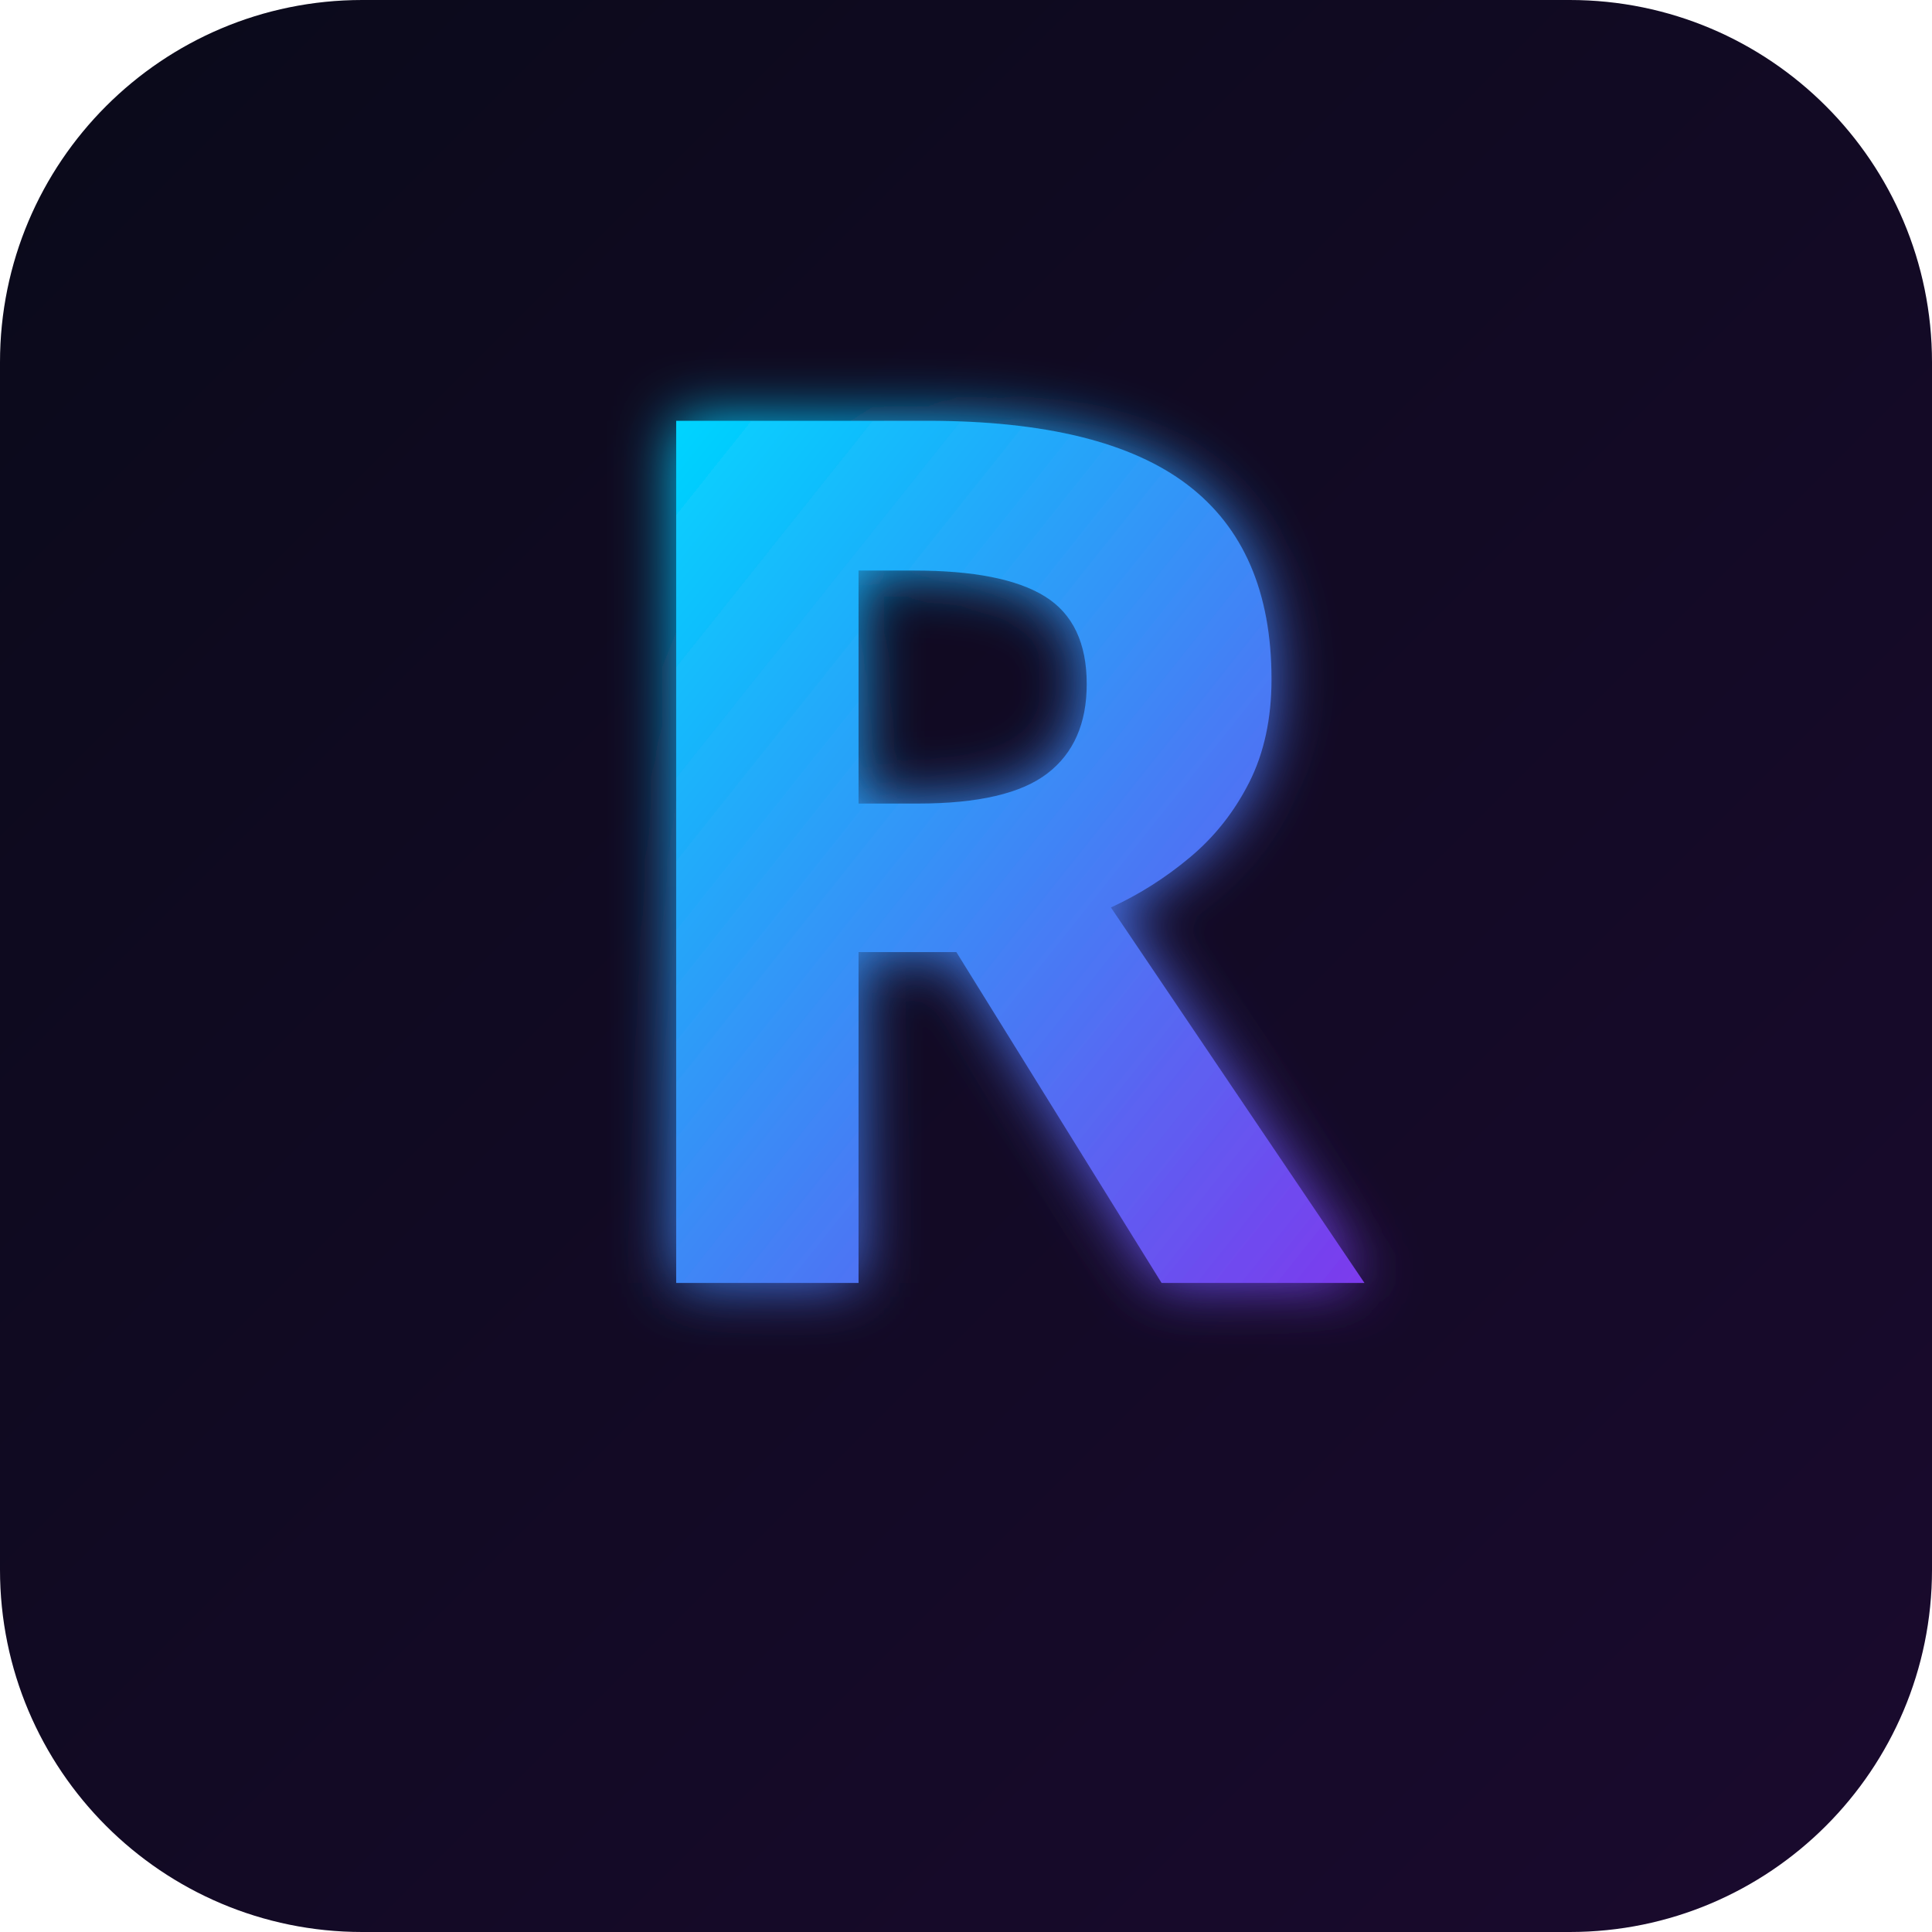
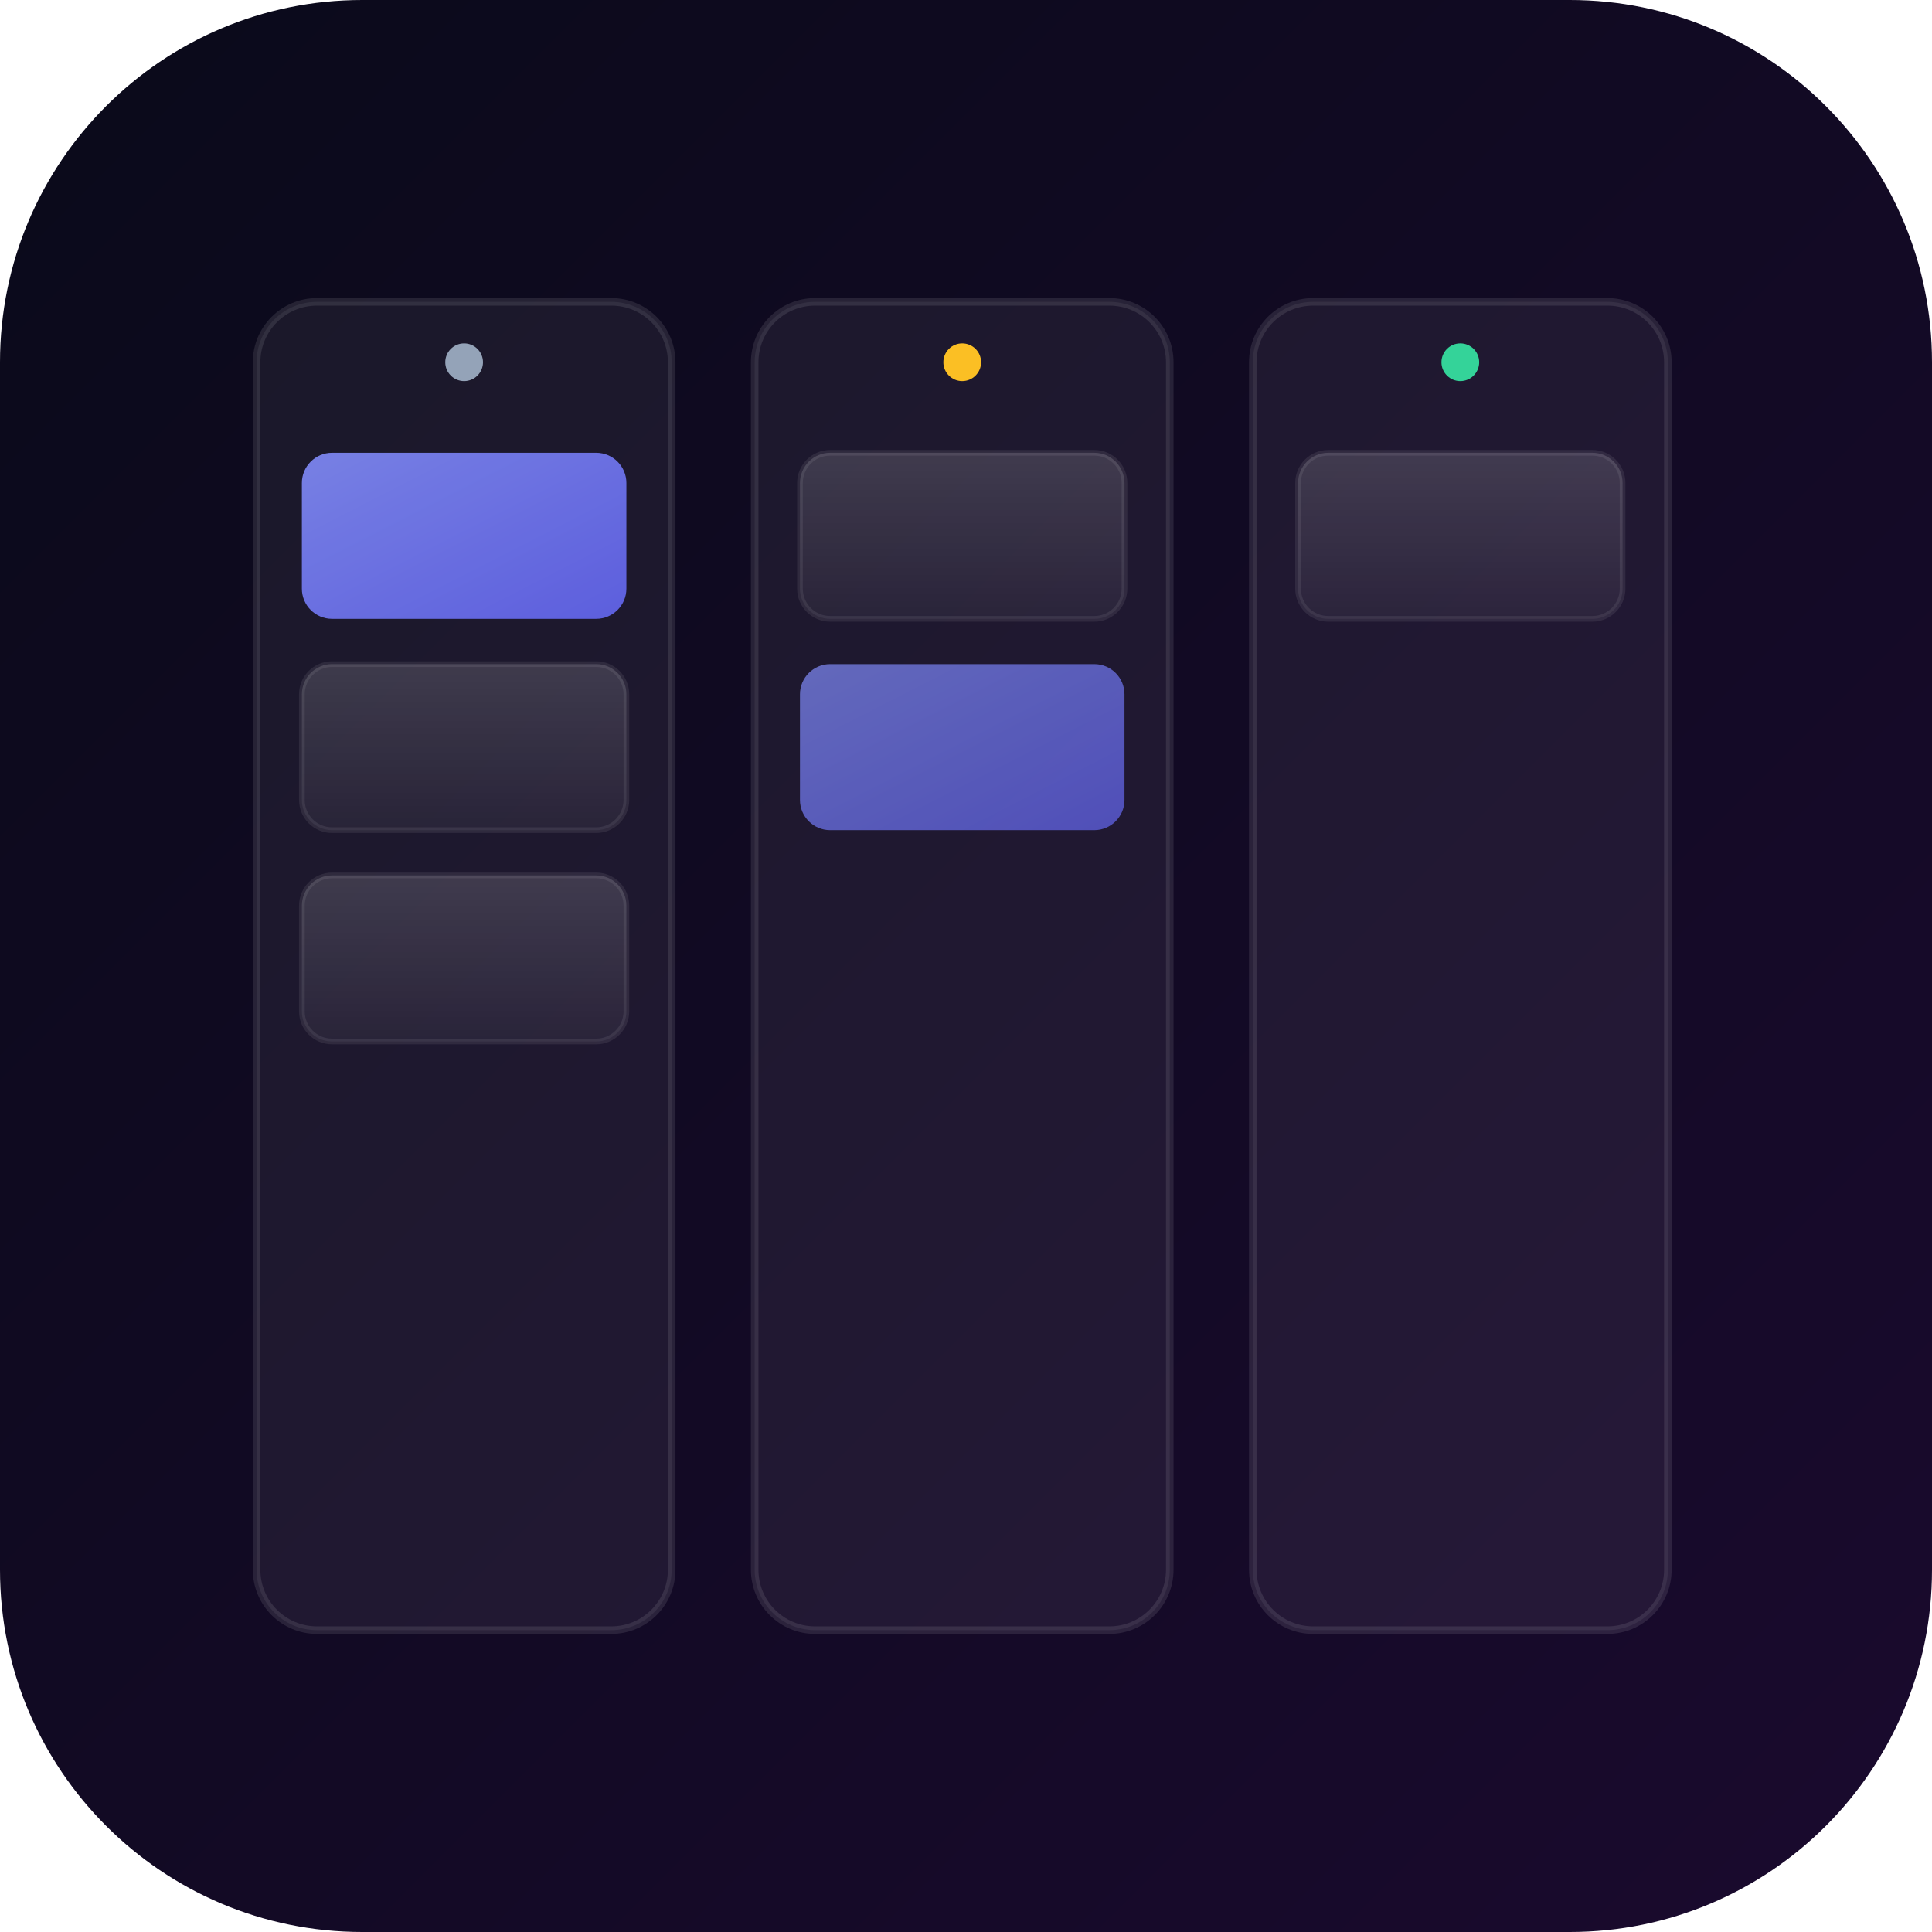
<svg xmlns="http://www.w3.org/2000/svg" viewBox="0 0 512 512">
  <defs>
    <linearGradient id="bg" x1="0%" y1="0%" x2="100%" y2="100%">
      <stop offset="0%" style="stop-color:#0a0a1a" />
      <stop offset="100%" style="stop-color:#1a0a2e" />
    </linearGradient>
    <linearGradient id="accent" x1="0%" y1="0%" x2="100%" y2="100%">
-       <stop offset="0%" style="stop-color:#00d4ff" />
-       <stop offset="100%" style="stop-color:#7c3aed" />
+       <stop offset="0%" style="stop-color:#818cf8" />
+       <stop offset="100%" style="stop-color:#6366f1" />
    </linearGradient>
-     <filter id="glow">
-       <feGaussianBlur stdDeviation="8" result="blur" />
-       <feMerge>
-         <feMergeNode in="blur" />
-         <feMergeNode in="SourceGraphic" />
-       </feMerge>
-     </filter>
+     <linearGradient id="card" x1="0%" y1="0%" x2="0%" y2="100%">
+       <stop offset="0%" style="stop-color:rgba(255,255,255,0.15)" />
+       <stop offset="100%" style="stop-color:rgba(255,255,255,0.05)" />
+     </linearGradient>
  </defs>
  <rect width="512" height="512" rx="96" fill="url(#bg)" />
-   <text x="256" y="340" text-anchor="middle" font-family="Arial Black,Impact,sans-serif" font-weight="900" font-size="320" fill="url(#accent)" filter="url(#glow)">R</text>
+   <rect x="68" y="80" width="110" height="352" rx="16" fill="rgba(255,255,255,0.06)" stroke="rgba(255,255,255,0.1)" stroke-width="2" />
+   <rect x="80" y="120" width="86" height="44" rx="8" fill="url(#accent)" opacity="0.9" />
+   <rect x="80" y="176" width="86" height="44" rx="8" fill="url(#card)" stroke="rgba(255,255,255,0.08)" stroke-width="1.5" />
+   <rect x="80" y="232" width="86" height="44" rx="8" fill="url(#card)" stroke="rgba(255,255,255,0.08)" stroke-width="1.5" />
+   <circle cx="123" cy="96" r="5" fill="#94a3b8" />
+   <rect x="200" y="80" width="110" height="352" rx="16" fill="rgba(255,255,255,0.06)" stroke="rgba(255,255,255,0.1)" stroke-width="2" />
+   <rect x="212" y="120" width="86" height="44" rx="8" fill="url(#card)" stroke="rgba(255,255,255,0.08)" stroke-width="1.5" />
+   <rect x="212" y="176" width="86" height="44" rx="8" fill="url(#accent)" opacity="0.7" />
+   <circle cx="255" cy="96" r="5" fill="#fbbf24" />
+   <rect x="332" y="80" width="110" height="352" rx="16" fill="rgba(255,255,255,0.06)" stroke="rgba(255,255,255,0.1)" stroke-width="2" />
+   <rect x="344" y="120" width="86" height="44" rx="8" fill="url(#card)" stroke="rgba(255,255,255,0.08)" stroke-width="1.5" />
+   <circle cx="387" cy="96" r="5" fill="#34d399" />
</svg>
